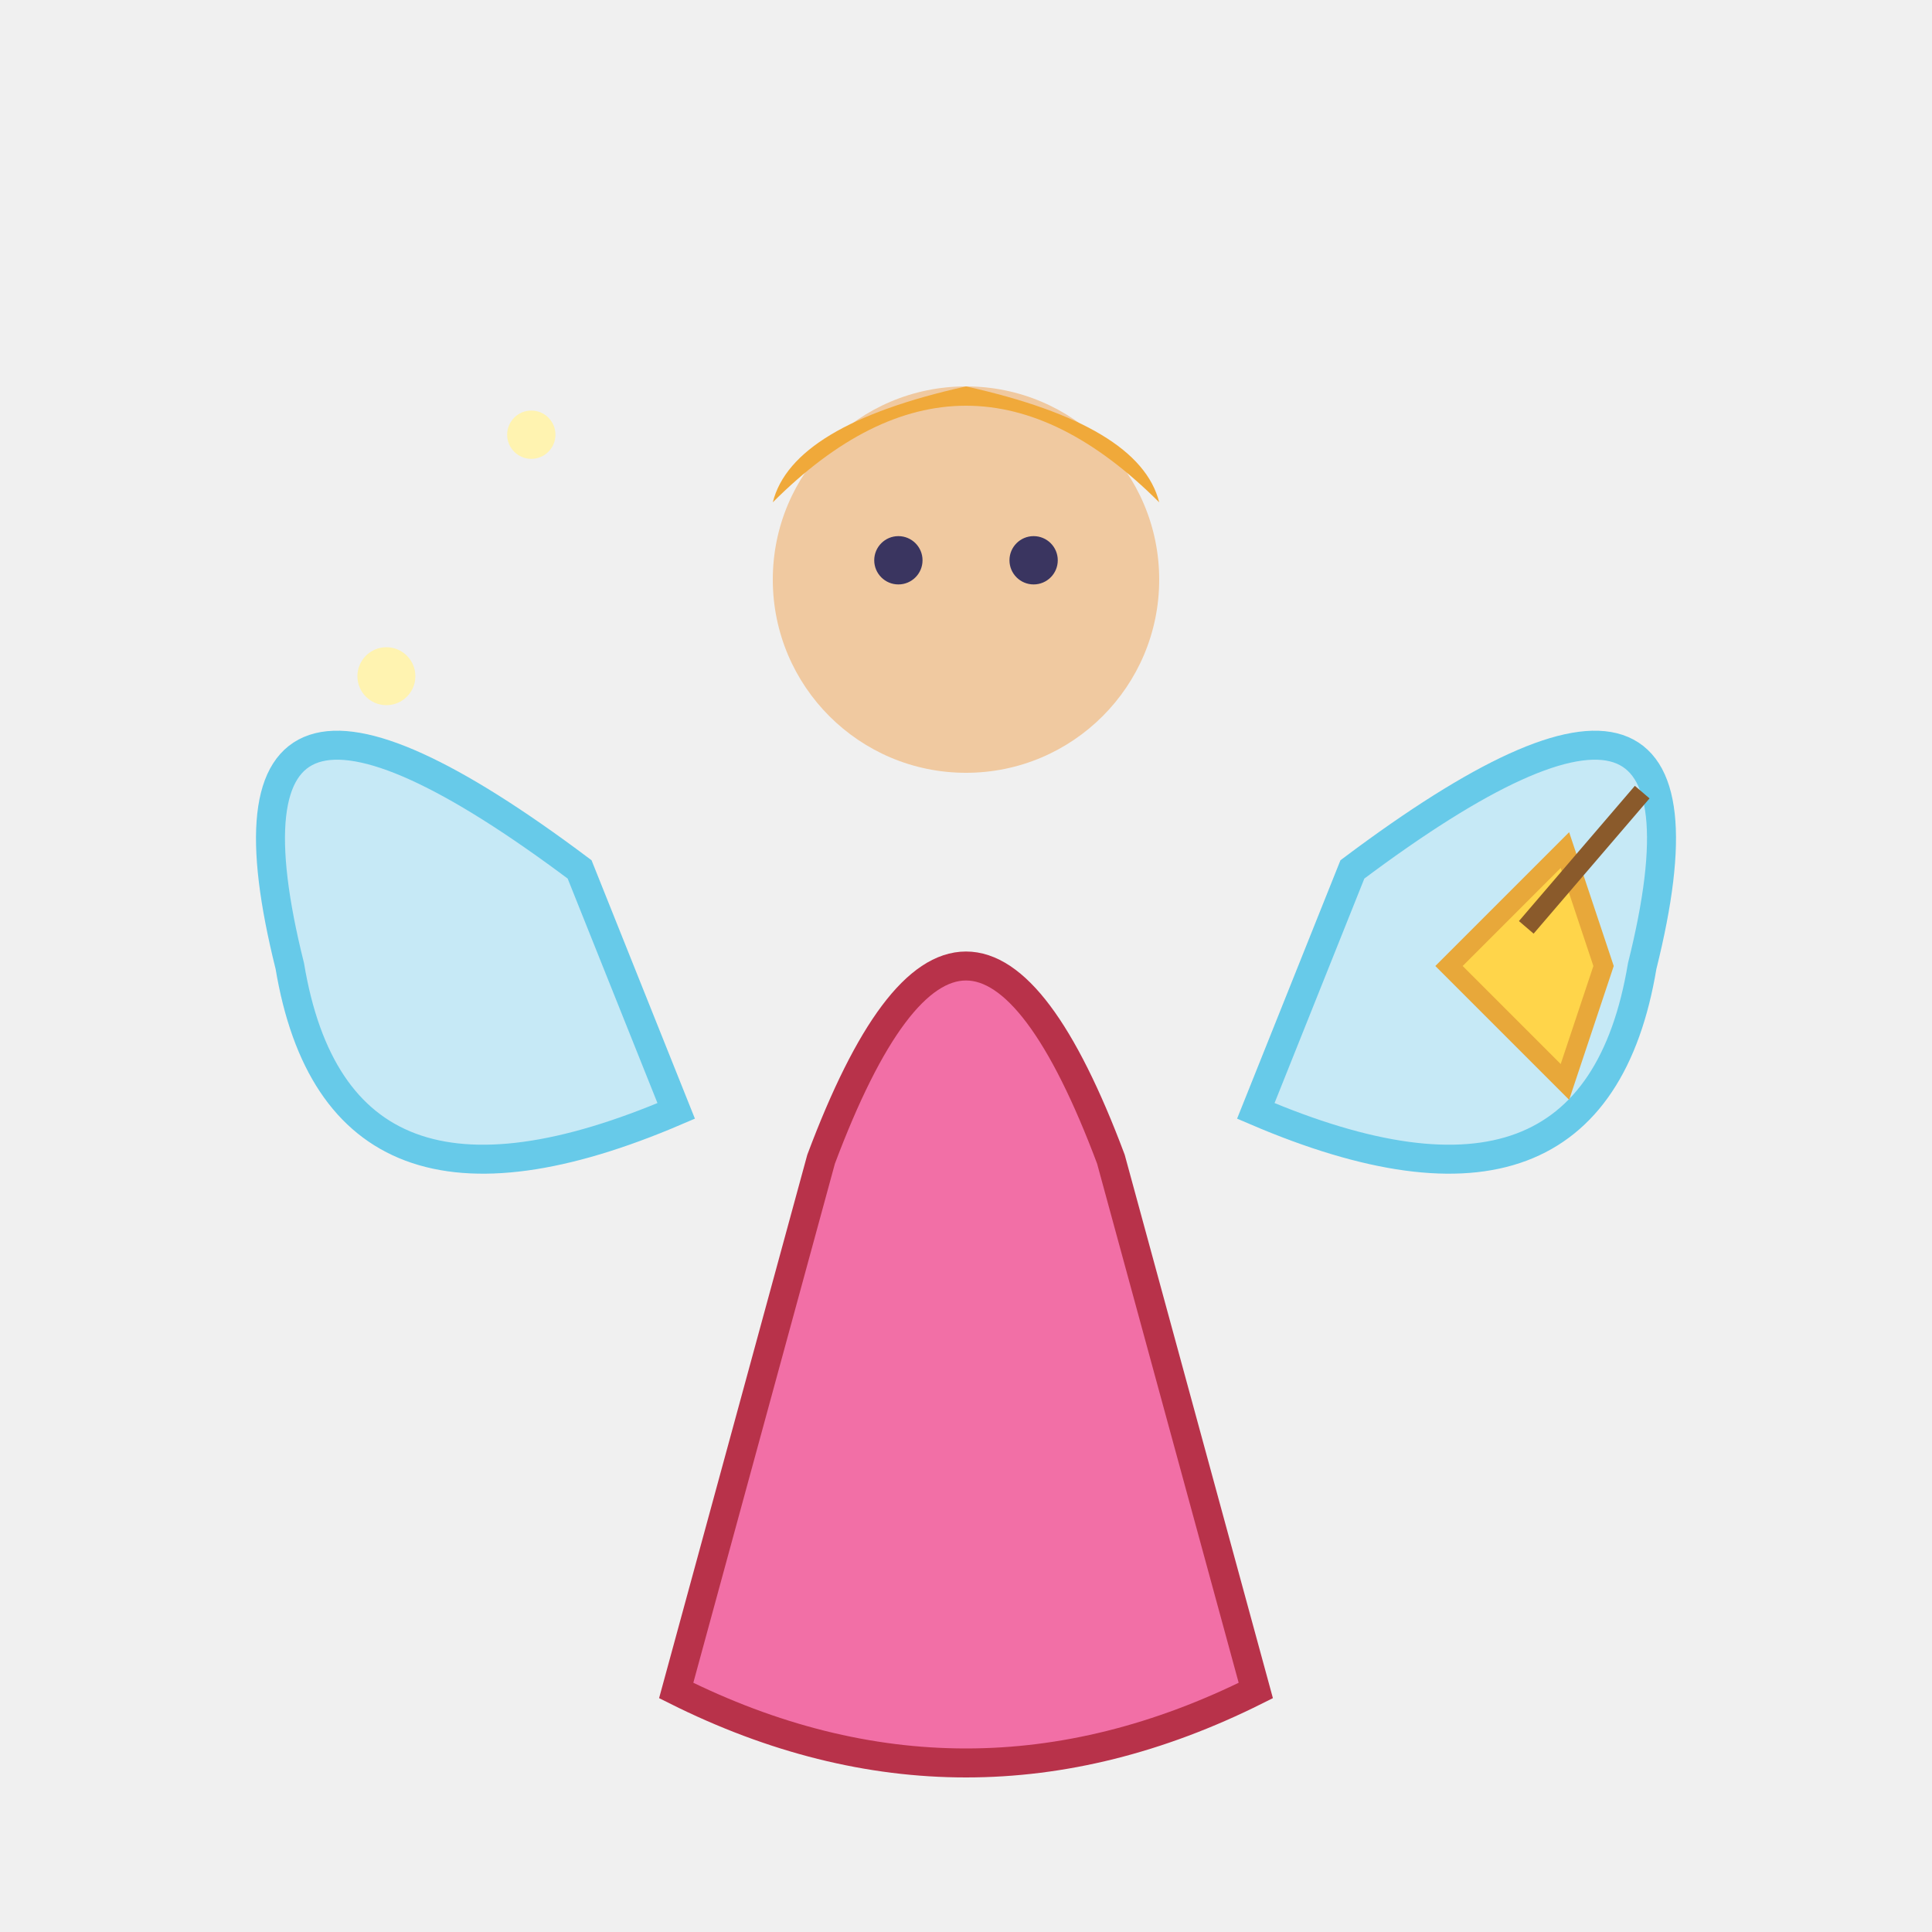
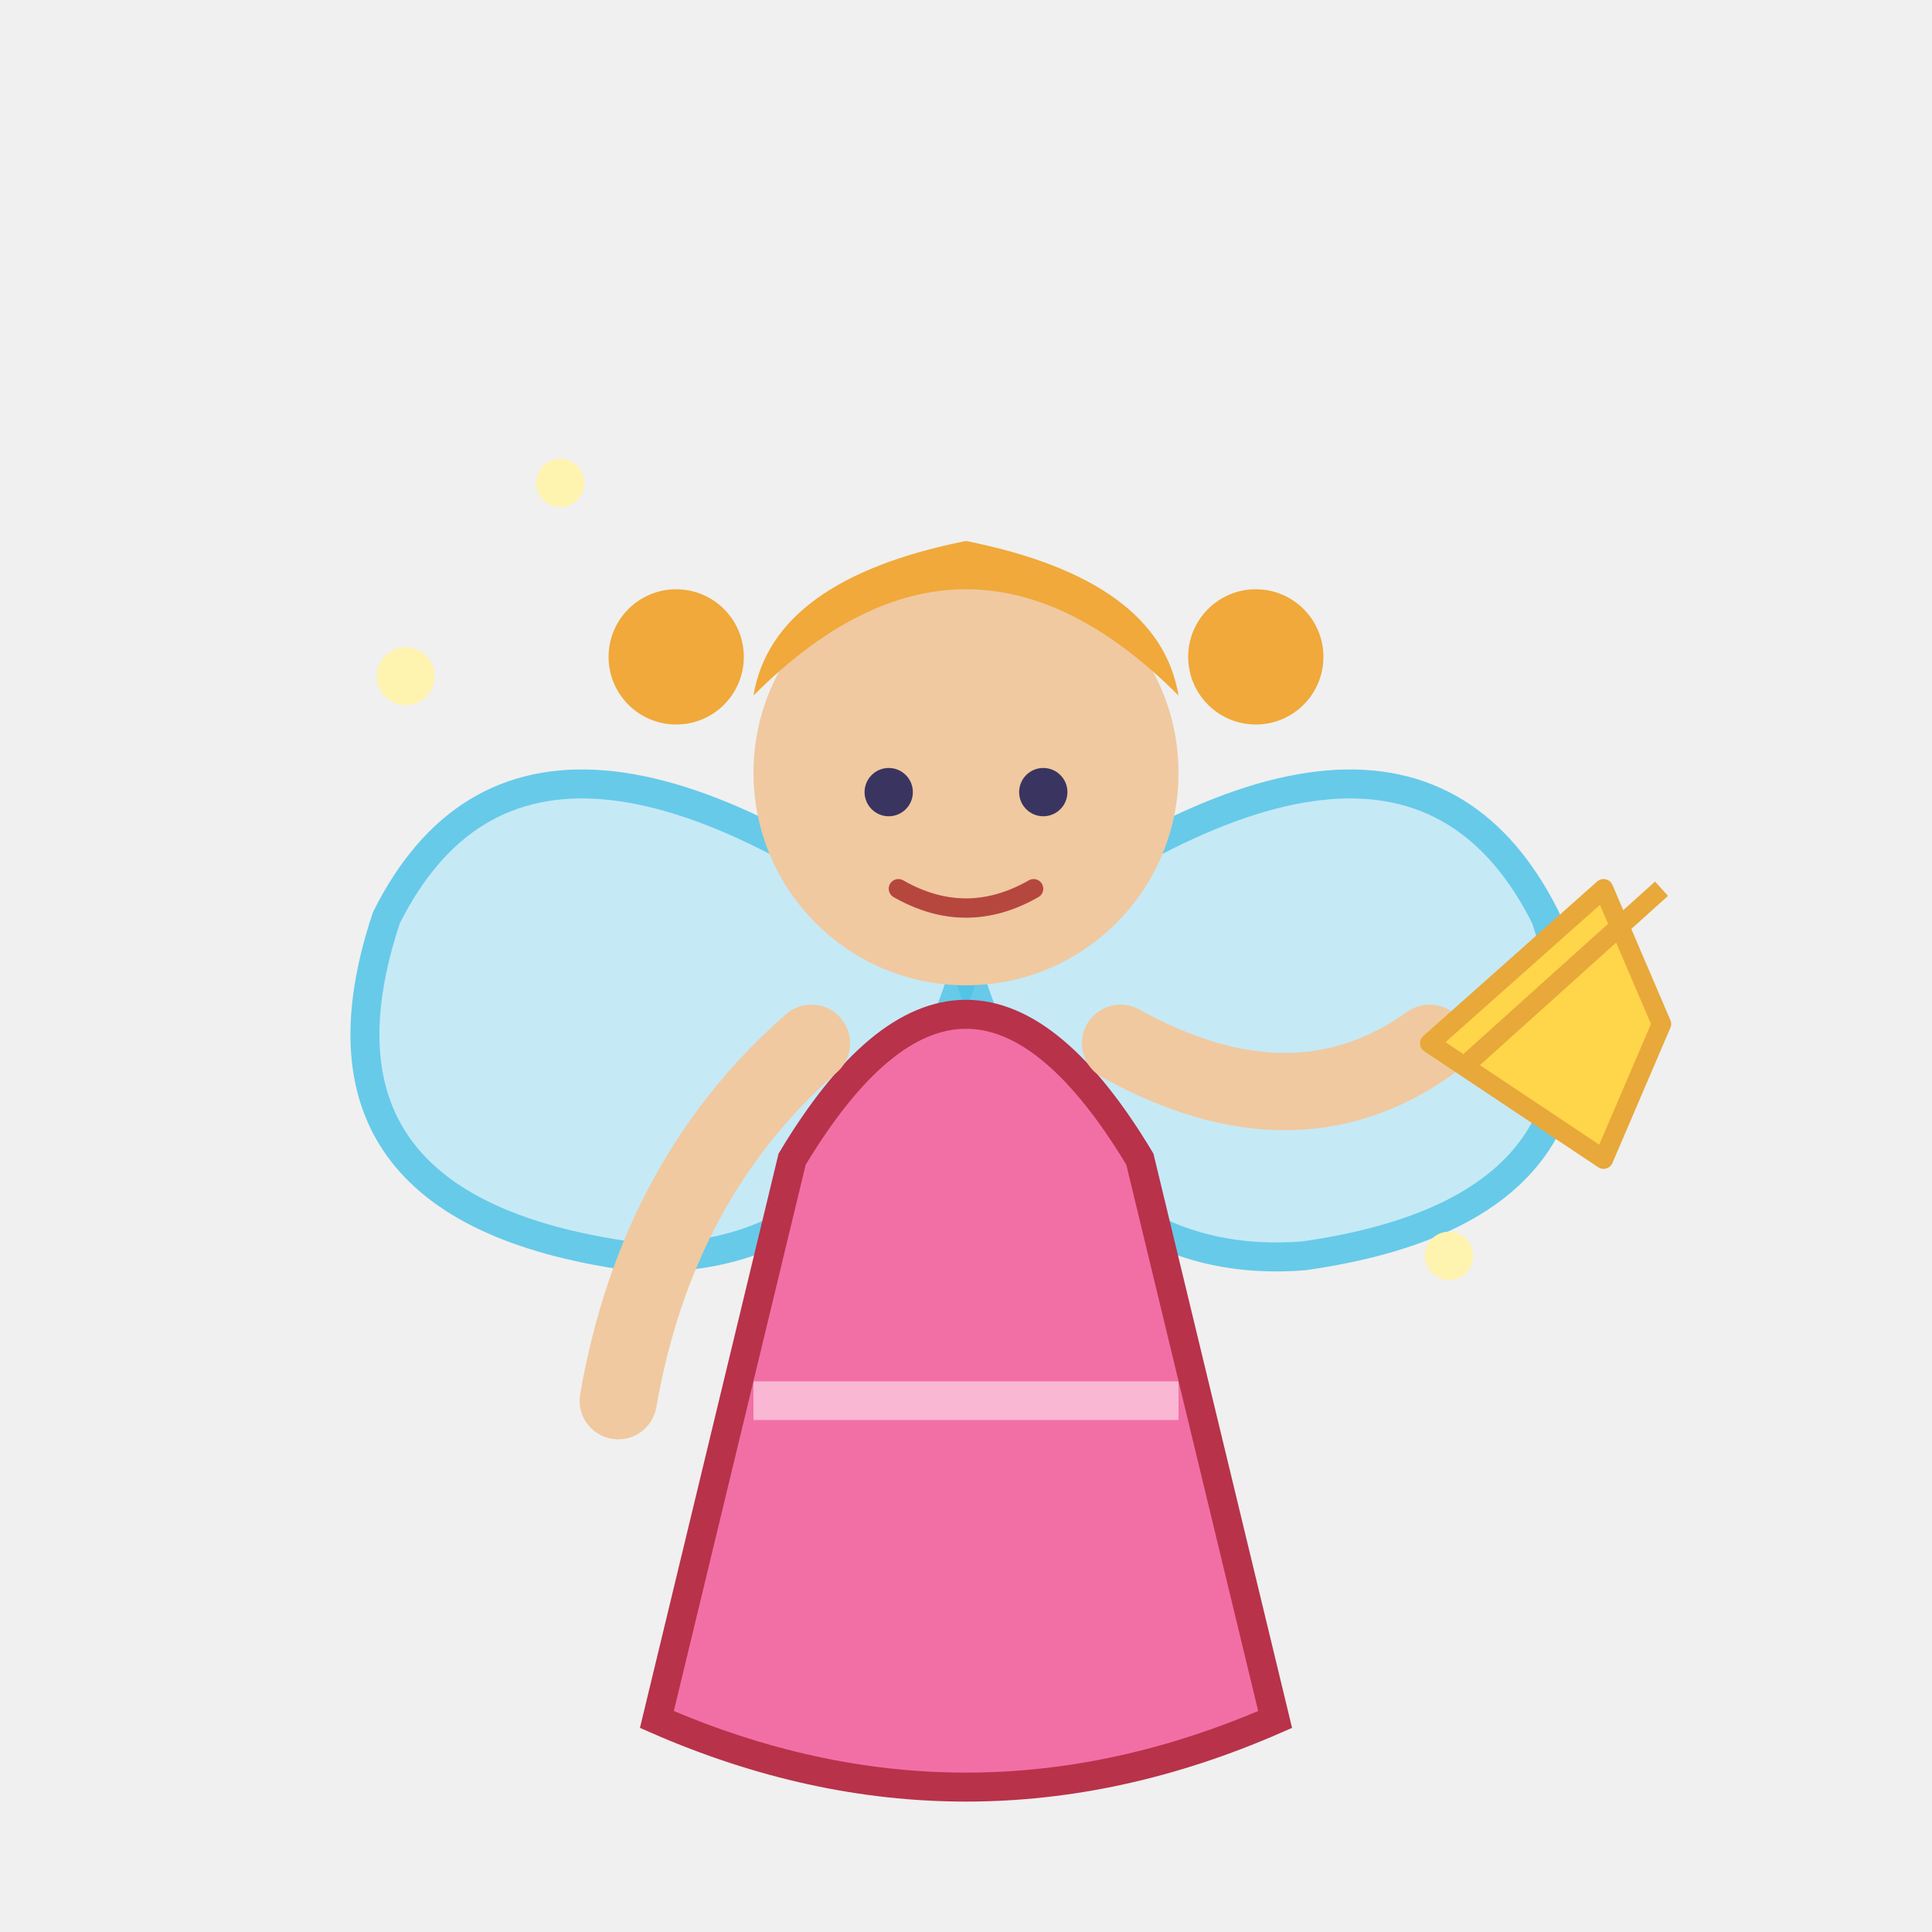
<svg xmlns="http://www.w3.org/2000/svg" viewBox="0 0 200 200">
-   <path d="M60 90 Q20 60 30 100 Q35 130 70 115 Z" fill="#BEE7F7" stroke="#4FC3E8" stroke-width="3" opacity="0.85" />
-   <path d="M140 90 Q180 60 170 100 Q165 130 130 115 Z" fill="#BEE7F7" stroke="#4FC3E8" stroke-width="3" opacity="0.85" />
-   <circle cx="100" cy="60" r="20" fill="#F0C9A0" />
-   <path d="M80 52 Q100 32 120 52 Q118 44 100 40 Q82 44 80 52 Z" fill="#F0A93A" />
-   <path d="M85 120 Q100 80 115 120 L130 175 Q100 190 70 175 Z" fill="#F26FA6" stroke="#B8324A" stroke-width="3" />
-   <circle cx="93" cy="58" r="2.5" fill="#3A3560" />
-   <circle cx="107" cy="58" r="2.5" fill="#3A3560" />
-   <path d="M150 100 L162 88 L166 100 L162 112 Z" fill="#FFD54A" stroke="#E8A83A" stroke-width="2" />
-   <path d="M158 96 L170 82" stroke="#8A5A2B" stroke-width="2" />
-   <circle cx="40" cy="70" r="3" fill="#FFF3B0" />
-   <circle cx="55" cy="45" r="2.5" fill="#FFF3B0" />
+   <path d="M100 100 Q55 65 40 95 Q30 125 65 130 Q90 132 100 100 Z" fill="#BEE7F7" stroke="#4FC3E8" stroke-width="3" opacity="0.85" />
+   <path d="M100 100 Q145 65 160 95 Q170 125 135 130 Q110 132 100 100 Z" fill="#BEE7F7" stroke="#4FC3E8" stroke-width="3" opacity="0.85" />
+   <path d="M82 120 Q100 90 118 120 L132 178 Q100 192 68 178 Z" fill="#F26FA6" stroke="#B8324A" stroke-width="3" />
+   <path d="M78 145 L122 145" stroke="#FFFFFF" stroke-width="4" opacity="0.5" />
+   <path d="M84 108 Q68 122 64 145" stroke="#F0C9A0" stroke-width="8" fill="none" stroke-linecap="round" />
+   <path d="M116 108 Q134 118 148 108" stroke="#F0C9A0" stroke-width="8" fill="none" stroke-linecap="round" />
+   <path d="M148 108 L166 92 L172 106 L166 120 Z" fill="#FFD54A" stroke="#E8A83A" stroke-width="2" stroke-linejoin="round" />
+   <path d="M152 110 L172 92" stroke="#E8A83A" stroke-width="2" />
+   <circle cx="100" cy="80" r="22" fill="#F0C9A0" />
+   <path d="M78 72 Q100 50 122 72 Q120 60 100 56 Q80 60 78 72 Z" fill="#F0A93A" />
+   <circle cx="70" cy="68" r="7" fill="#F0A93A" />
+   <circle cx="130" cy="68" r="7" fill="#F0A93A" />
+   <circle cx="92" cy="82" r="2.5" fill="#3A3560" />
+   <circle cx="108" cy="82" r="2.5" fill="#3A3560" />
+   <path d="M93 92 Q100 96 107 92" stroke="#B5473F" stroke-width="2" fill="none" stroke-linecap="round" />
+   <circle cx="42" cy="70" r="3" fill="#FFF3B0" />
+   <circle cx="58" cy="50" r="2.5" fill="#FFF3B0" />
+   <circle cx="150" cy="130" r="2.5" fill="#FFF3B0" />
</svg>
